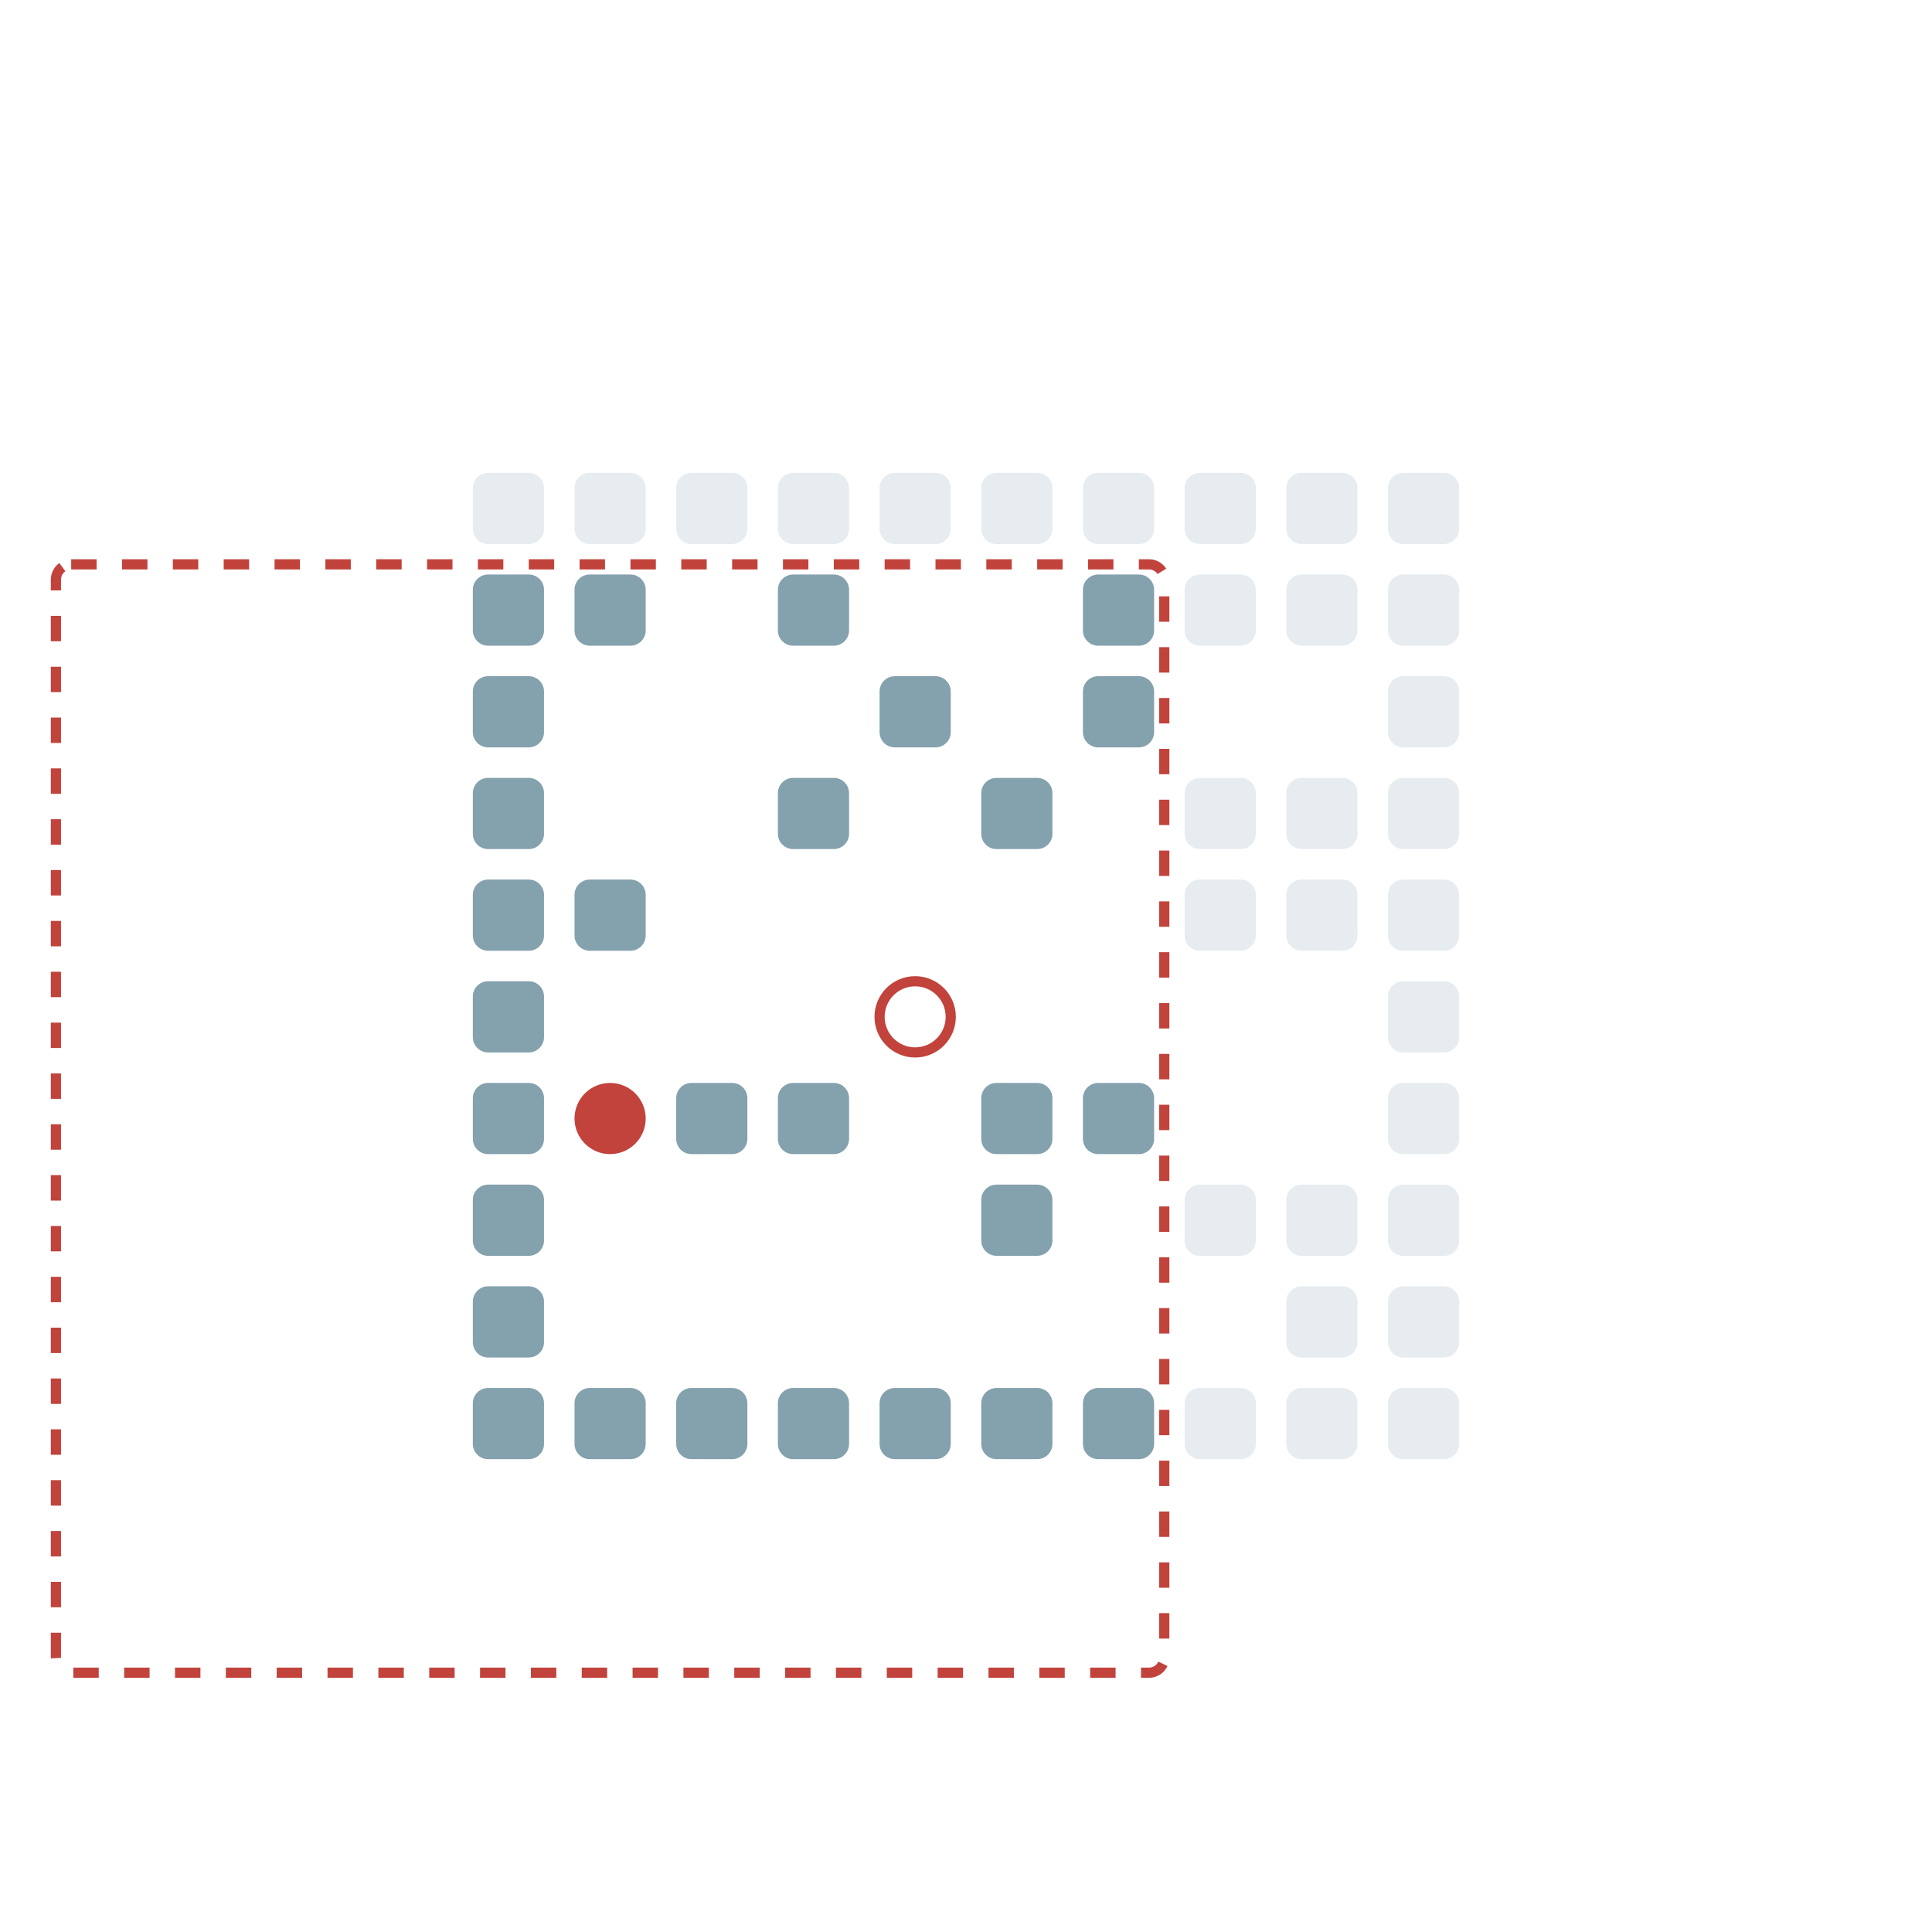
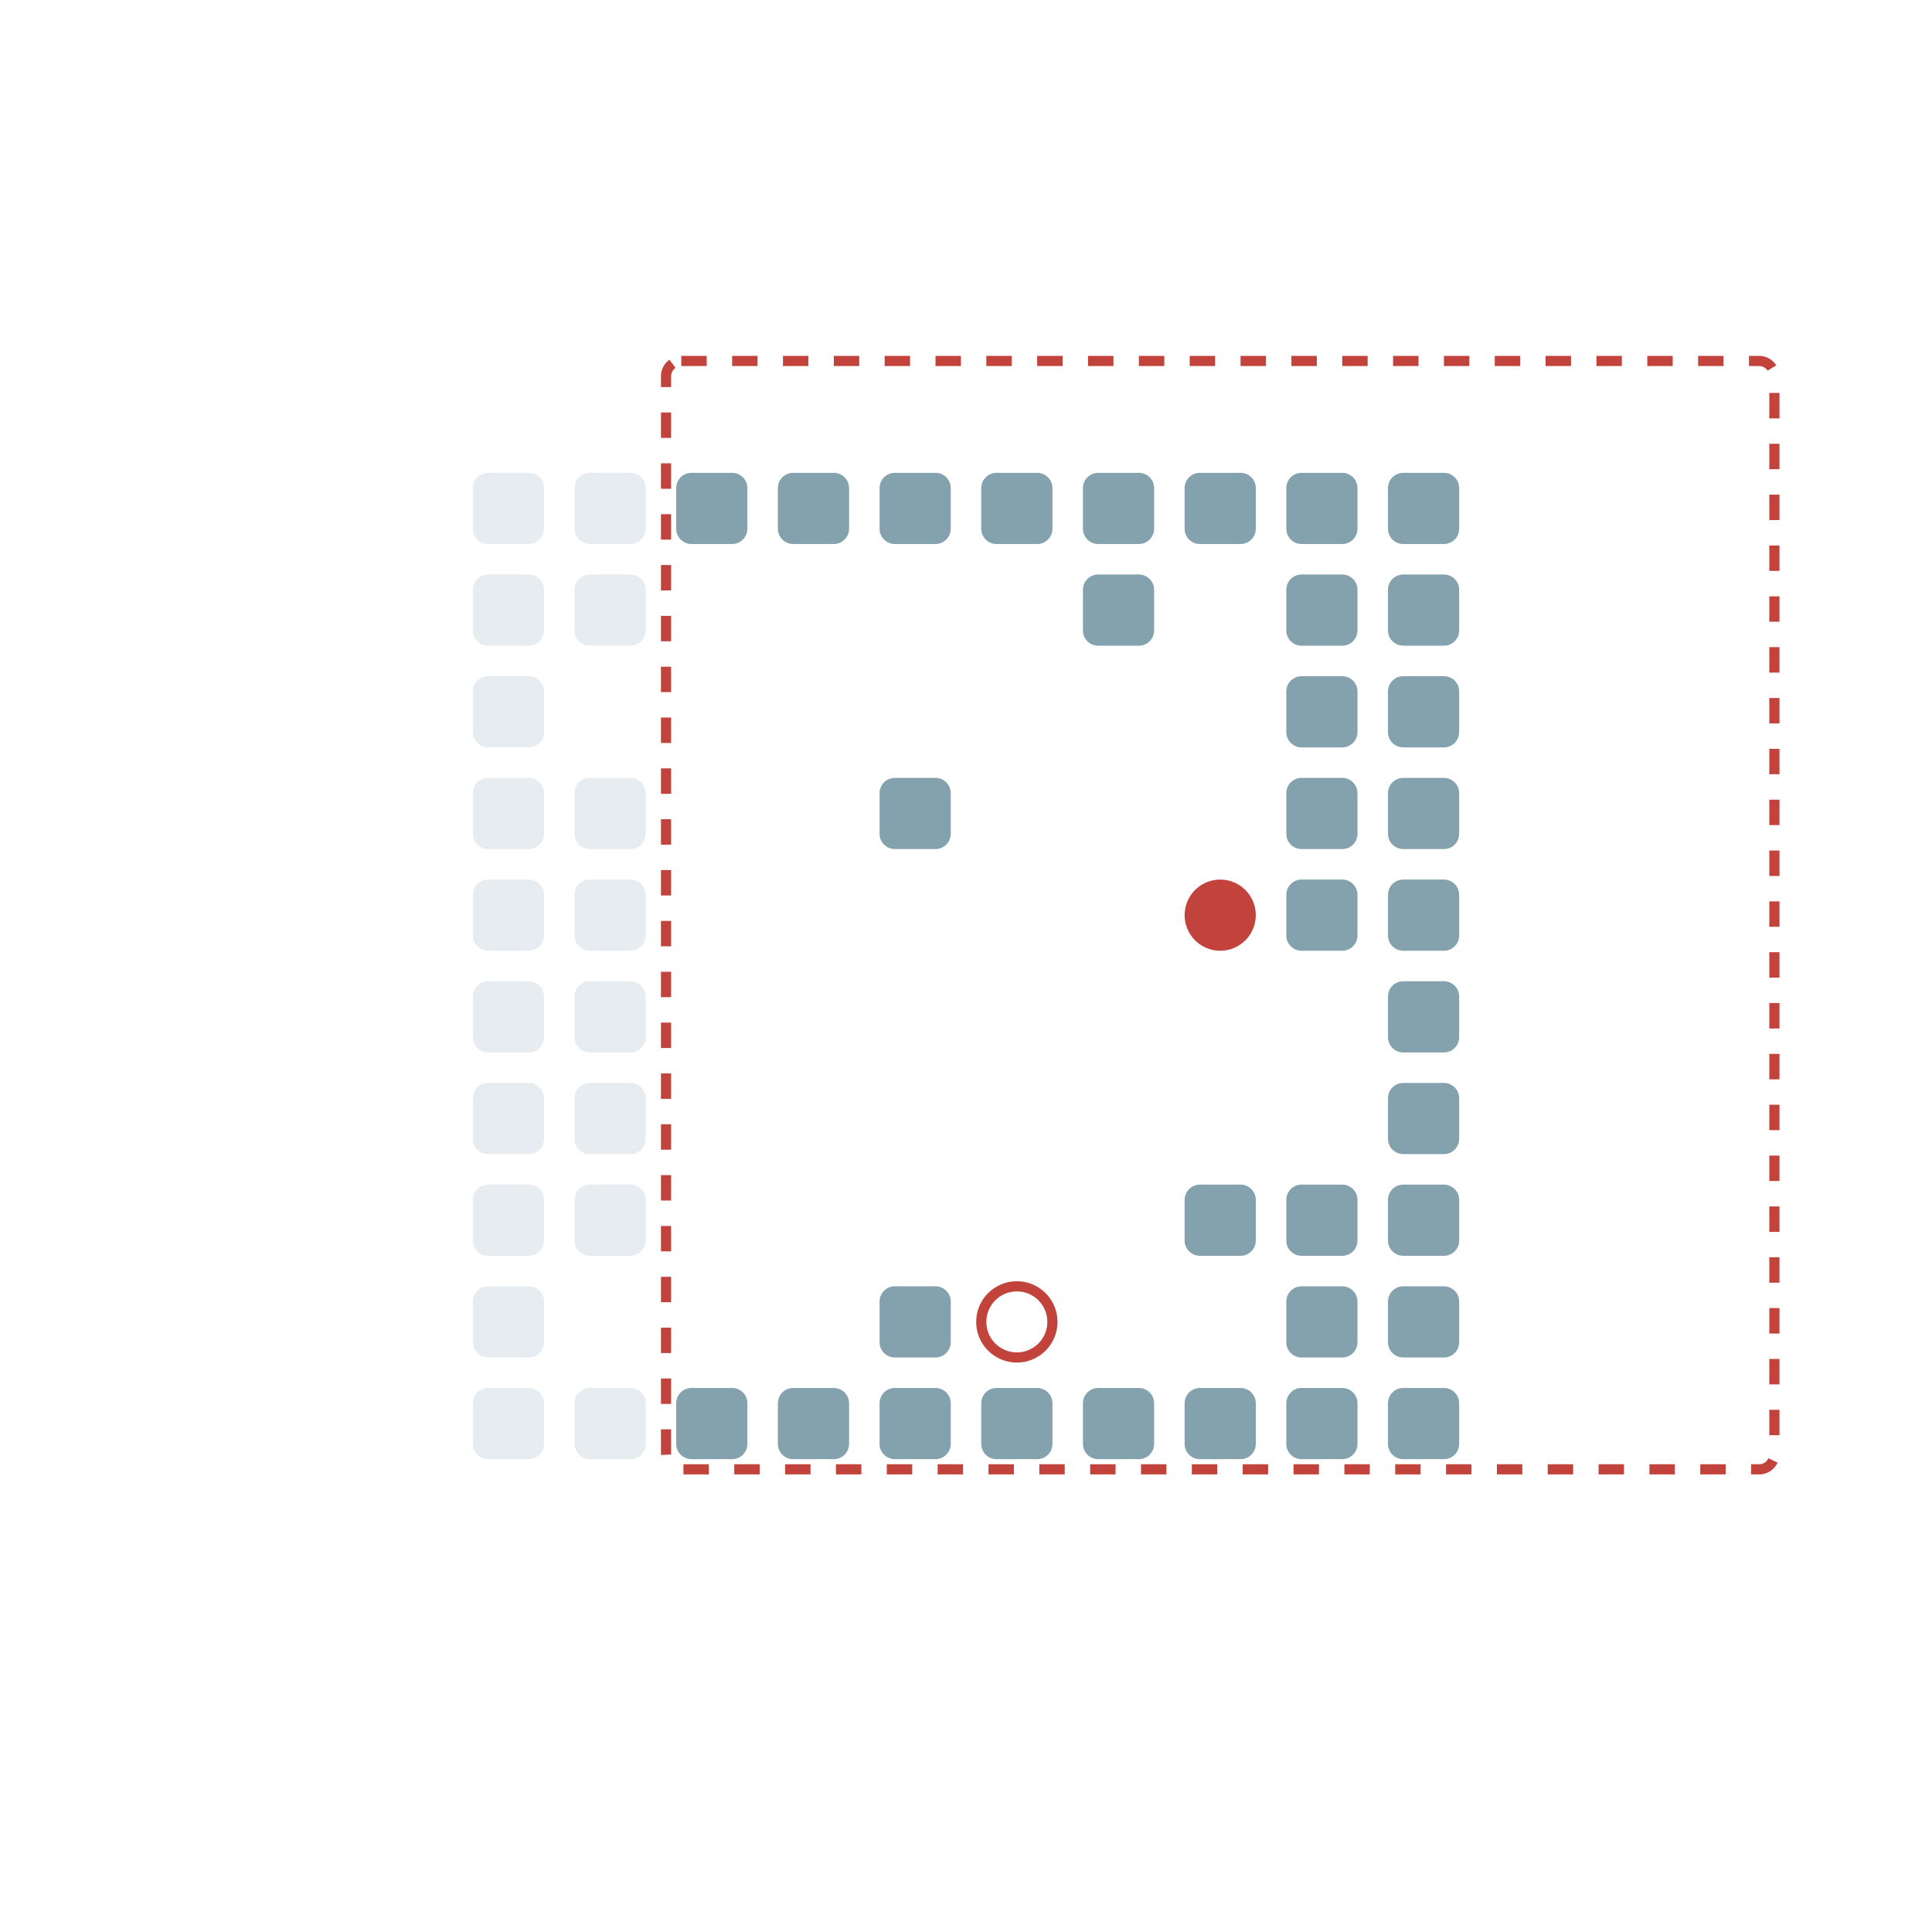
<svg xmlns="http://www.w3.org/2000/svg" width="190" height="190" viewBox="0 -1900 1900 1900">
  <defs>

</defs>
-   <rect fill="#84A1AE" height="70" rx="15" width="70" x="465" y="-535">
-     <animate attributeName="opacity" dur="1.4s" keyTimes="0.0;0.167;1.0" repeatCount="indefinite" values="1.0;1.0;1.0" />
+   <rect fill="#84A1AE" height="70" opacity="0.2" rx="15" width="70" x="465" y="-535">
+     <animate attributeName="opacity" dur="3.64s" keyTimes="0.0;0.071;0.786;0.857;1.0" repeatCount="indefinite" values="0.2;0.2;0.2;1.0;1.0" />
  </rect>
-   <rect fill="#84A1AE" height="70" rx="15" width="70" x="465" y="-635">
-     <animate attributeName="opacity" dur="1.4s" keyTimes="0.0;0.167;1.0" repeatCount="indefinite" values="1.0;1.0;1.0" />
+   <rect fill="#84A1AE" height="70" opacity="0.2" rx="15" width="70" x="465" y="-635">
+     <animate attributeName="opacity" dur="3.64s" keyTimes="0.0;0.071;0.786;0.857;1.0" repeatCount="indefinite" values="0.2;0.2;0.2;1.0;1.0" />
  </rect>
-   <rect fill="#84A1AE" height="70" rx="15" width="70" x="465" y="-735">
-     <animate attributeName="opacity" dur="1.4s" keyTimes="0.0;0.167;1.0" repeatCount="indefinite" values="1.0;1.0;1.0" />
+   <rect fill="#84A1AE" height="70" opacity="0.2" rx="15" width="70" x="465" y="-735">
+     <animate attributeName="opacity" dur="3.64s" keyTimes="0.0;0.071;0.786;0.857;1.0" repeatCount="indefinite" values="0.2;0.2;0.2;1.0;1.0" />
  </rect>
-   <rect fill="#84A1AE" height="70" rx="15" width="70" x="465" y="-835">
-     <animate attributeName="opacity" dur="1.4s" keyTimes="0.0;0.167;1.0" repeatCount="indefinite" values="1.0;1.0;1.0" />
+   <rect fill="#84A1AE" height="70" opacity="0.2" rx="15" width="70" x="465" y="-835">
+     <animate attributeName="opacity" dur="3.64s" keyTimes="0.0;0.071;0.786;0.857;1.0" repeatCount="indefinite" values="0.2;0.2;0.2;1.0;1.0" />
  </rect>
-   <rect fill="#84A1AE" height="70" rx="15" width="70" x="465" y="-935">
-     <animate attributeName="opacity" dur="1.4s" keyTimes="0.0;0.167;1.0" repeatCount="indefinite" values="1.0;1.0;1.0" />
+   <rect fill="#84A1AE" height="70" opacity="0.2" rx="15" width="70" x="465" y="-935">
+     <animate attributeName="opacity" dur="3.64s" keyTimes="0.0;0.071;0.786;0.857;1.0" repeatCount="indefinite" values="0.2;0.2;0.2;1.0;1.0" />
  </rect>
-   <rect fill="#84A1AE" height="70" rx="15" width="70" x="465" y="-1035">
-     <animate attributeName="opacity" dur="1.4s" keyTimes="0.0;0.167;1.0" repeatCount="indefinite" values="1.0;1.0;1.0" />
+   <rect fill="#84A1AE" height="70" opacity="0.2" rx="15" width="70" x="465" y="-1035">
+     <animate attributeName="opacity" dur="3.64s" keyTimes="0.0;0.071;0.786;0.857;1.0" repeatCount="indefinite" values="0.2;0.2;0.2;1.0;1.0" />
  </rect>
-   <rect fill="#84A1AE" height="70" rx="15" width="70" x="465" y="-1135">
-     <animate attributeName="opacity" dur="1.4s" keyTimes="0.0;0.167;1.0" repeatCount="indefinite" values="1.0;1.0;1.0" />
+   <rect fill="#84A1AE" height="70" opacity="0.2" rx="15" width="70" x="465" y="-1135">
+     <animate attributeName="opacity" dur="3.64s" keyTimes="0.0;0.071;0.786;0.857;1.0" repeatCount="indefinite" values="0.2;0.2;0.2;1.0;1.0" />
  </rect>
-   <rect fill="#84A1AE" height="70" rx="15" width="70" x="465" y="-1235">
-     <animate attributeName="opacity" dur="1.4s" keyTimes="0.0;0.167;1.0" repeatCount="indefinite" values="1.0;1.0;1.0" />
+   <rect fill="#84A1AE" height="70" opacity="0.2" rx="15" width="70" x="465" y="-1235">
+     <animate attributeName="opacity" dur="3.64s" keyTimes="0.0;0.071;0.786;0.857;1.0" repeatCount="indefinite" values="0.2;0.2;0.2;1.0;1.0" />
  </rect>
-   <rect fill="#84A1AE" height="70" rx="15" width="70" x="465" y="-1335">
-     <animate attributeName="opacity" dur="1.4s" keyTimes="0.0;0.167;1.0" repeatCount="indefinite" values="1.0;1.0;1.0" />
+   <rect fill="#84A1AE" height="70" opacity="0.2" rx="15" width="70" x="465" y="-1335">
+     <animate attributeName="opacity" dur="3.64s" keyTimes="0.0;0.071;1.0" repeatCount="indefinite" values="0.2;0.2;0.2" />
  </rect>
  <rect fill="#84A1AE" height="70" opacity="0.2" rx="15" width="70" x="465" y="-1435">
-     <animate attributeName="opacity" dur="1.4s" keyTimes="0.0;0.167;0.333;1.0" repeatCount="indefinite" values="0.2;0.2;1.0;1.0" />
+     <animate attributeName="opacity" dur="3.64s" keyTimes="0.0;0.071;1.0" repeatCount="indefinite" values="0.2;0.2;0.2" />
  </rect>
-   <rect fill="#84A1AE" height="70" rx="15" width="70" x="565" y="-535">
-     <animate attributeName="opacity" dur="1.4s" keyTimes="0.0;0.167;1.0" repeatCount="indefinite" values="1.0;1.0;1.0" />
+   <rect fill="#84A1AE" height="70" opacity="0.2" rx="15" width="70" x="565" y="-535">
+     <animate attributeName="opacity" dur="3.64s" keyTimes="0.0;0.071;0.357;0.429;1.0" repeatCount="indefinite" values="0.2;0.2;0.2;1.0;1.0" />
  </rect>
-   <rect fill="#84A1AE" height="70" rx="15" width="70" x="565" y="-1035">
-     <animate attributeName="opacity" dur="1.4s" keyTimes="0.0;0.167;1.0" repeatCount="indefinite" values="1.0;1.0;1.0" />
+   <rect fill="#84A1AE" height="70" opacity="0.2" rx="15" width="70" x="565" y="-735">
+     <animate attributeName="opacity" dur="3.64s" keyTimes="0.0;0.071;0.214;0.286;1.0" repeatCount="indefinite" values="0.2;0.2;0.2;1.0;1.0" />
  </rect>
-   <rect fill="#84A1AE" height="70" rx="15" width="70" x="565" y="-1335">
-     <animate attributeName="opacity" dur="1.4s" keyTimes="0.0;0.167;1.0" repeatCount="indefinite" values="1.0;1.0;1.0" />
+   <rect fill="#84A1AE" height="70" opacity="0.2" rx="15" width="70" x="565" y="-835">
+     <animate attributeName="opacity" dur="3.64s" keyTimes="0.0;0.071;0.214;0.286;1.0" repeatCount="indefinite" values="0.2;0.2;0.2;1.0;1.0" />
+   </rect>
+   <rect fill="#84A1AE" height="70" opacity="0.2" rx="15" width="70" x="565" y="-935">
+     <animate attributeName="opacity" dur="3.64s" keyTimes="0.0;0.071;0.214;0.286;1.0" repeatCount="indefinite" values="0.2;0.2;0.2;1.0;1.0" />
+   </rect>
+   <rect fill="#84A1AE" height="70" opacity="0.2" rx="15" width="70" x="565" y="-1035">
+     <animate attributeName="opacity" dur="3.64s" keyTimes="0.0;0.071;0.214;0.286;1.0" repeatCount="indefinite" values="0.2;0.2;0.2;1.0;1.0" />
+   </rect>
+   <rect fill="#84A1AE" height="70" opacity="0.2" rx="15" width="70" x="565" y="-1135">
+     <animate attributeName="opacity" dur="3.64s" keyTimes="0.0;0.071;0.214;0.286;1.0" repeatCount="indefinite" values="0.2;0.2;0.2;1.0;1.0" />
+   </rect>
+   <rect fill="#84A1AE" height="70" opacity="0.2" rx="15" width="70" x="565" y="-1335">
+     <animate attributeName="opacity" dur="3.64s" keyTimes="0.0;0.071;0.214;0.286;1.0" repeatCount="indefinite" values="0.2;0.2;0.2;1.0;1.0" />
  </rect>
  <rect fill="#84A1AE" height="70" opacity="0.2" rx="15" width="70" x="565" y="-1435">
-     <animate attributeName="opacity" dur="1.4s" keyTimes="0.0;0.167;0.333;1.0" repeatCount="indefinite" values="0.2;0.2;1.0;1.0" />
+     <animate attributeName="opacity" dur="3.64s" keyTimes="0.0;0.071;0.214;0.286;1.0" repeatCount="indefinite" values="0.2;0.2;0.2;1.0;1.0" />
  </rect>
  <rect fill="#84A1AE" height="70" rx="15" width="70" x="665" y="-535">
-     <animate attributeName="opacity" dur="1.4s" keyTimes="0.0;0.167;1.0" repeatCount="indefinite" values="1.0;1.0;1.0" />
+     <animate attributeName="opacity" dur="3.64s" keyTimes="0.0;0.071;1.0" repeatCount="indefinite" values="1.0;1.0;1.0" />
  </rect>
-   <rect fill="#84A1AE" height="70" rx="15" width="70" x="665" y="-835">
-     <animate attributeName="opacity" dur="1.4s" keyTimes="0.0;0.167;1.0" repeatCount="indefinite" values="1.0;1.0;1.0" />
-   </rect>
-   <rect fill="#84A1AE" height="70" opacity="0.2" rx="15" width="70" x="665" y="-1435">
-     <animate attributeName="opacity" dur="1.4s" keyTimes="0.0;0.167;0.333;1.0" repeatCount="indefinite" values="0.2;0.2;1.0;1.0" />
+   <rect fill="#84A1AE" height="70" rx="15" width="70" x="665" y="-1435">
+     <animate attributeName="opacity" dur="3.64s" keyTimes="0.0;0.071;1.0" repeatCount="indefinite" values="1.0;1.0;1.0" />
  </rect>
  <rect fill="#84A1AE" height="70" rx="15" width="70" x="765" y="-535">
-     <animate attributeName="opacity" dur="1.4s" keyTimes="0.0;0.167;1.0" repeatCount="indefinite" values="1.0;1.0;1.0" />
+     <animate attributeName="opacity" dur="3.64s" keyTimes="0.0;0.071;1.0" repeatCount="indefinite" values="1.0;1.0;1.0" />
  </rect>
-   <rect fill="#84A1AE" height="70" rx="15" width="70" x="765" y="-835">
-     <animate attributeName="opacity" dur="1.4s" keyTimes="0.0;0.167;1.0" repeatCount="indefinite" values="1.0;1.0;1.0" />
-   </rect>
-   <rect fill="#84A1AE" height="70" rx="15" width="70" x="765" y="-1135">
-     <animate attributeName="opacity" dur="1.4s" keyTimes="0.0;0.167;1.0" repeatCount="indefinite" values="1.0;1.0;1.0" />
-   </rect>
-   <rect fill="#84A1AE" height="70" rx="15" width="70" x="765" y="-1335">
-     <animate attributeName="opacity" dur="1.4s" keyTimes="0.0;0.167;1.0" repeatCount="indefinite" values="1.0;1.0;1.0" />
-   </rect>
-   <rect fill="#84A1AE" height="70" opacity="0.2" rx="15" width="70" x="765" y="-1435">
-     <animate attributeName="opacity" dur="1.4s" keyTimes="0.0;0.167;0.333;1.0" repeatCount="indefinite" values="0.2;0.2;1.0;1.0" />
+   <rect fill="#84A1AE" height="70" rx="15" width="70" x="765" y="-1435">
+     <animate attributeName="opacity" dur="3.64s" keyTimes="0.0;0.071;1.0" repeatCount="indefinite" values="1.0;1.0;1.0" />
  </rect>
  <rect fill="#84A1AE" height="70" rx="15" width="70" x="865" y="-535">
-     <animate attributeName="opacity" dur="1.4s" keyTimes="0.0;0.167;1.0" repeatCount="indefinite" values="1.0;1.0;1.0" />
+     <animate attributeName="opacity" dur="3.64s" keyTimes="0.0;0.071;1.0" repeatCount="indefinite" values="1.0;1.0;1.0" />
  </rect>
-   <rect fill="#84A1AE" height="70" rx="15" width="70" x="865" y="-1235">
-     <animate attributeName="opacity" dur="1.4s" keyTimes="0.0;0.167;1.0" repeatCount="indefinite" values="1.0;1.0;1.0" />
+   <rect fill="#84A1AE" height="70" rx="15" width="70" x="865" y="-635">
+     <animate attributeName="opacity" dur="3.64s" keyTimes="0.0;0.071;1.0" repeatCount="indefinite" values="1.0;1.0;1.0" />
  </rect>
-   <rect fill="#84A1AE" height="70" opacity="0.2" rx="15" width="70" x="865" y="-1435">
-     <animate attributeName="opacity" dur="1.4s" keyTimes="0.0;0.167;0.333;1.0" repeatCount="indefinite" values="0.2;0.2;1.0;1.0" />
+   <rect fill="#84A1AE" height="70" rx="15" width="70" x="865" y="-1135">
+     <animate attributeName="opacity" dur="3.64s" keyTimes="0.0;0.071;1.0" repeatCount="indefinite" values="1.0;1.0;1.0" />
+   </rect>
+   <rect fill="#84A1AE" height="70" rx="15" width="70" x="865" y="-1435">
+     <animate attributeName="opacity" dur="3.64s" keyTimes="0.0;0.071;1.0" repeatCount="indefinite" values="1.0;1.0;1.0" />
  </rect>
  <rect fill="#84A1AE" height="70" rx="15" width="70" x="965" y="-535">
-     <animate attributeName="opacity" dur="1.4s" keyTimes="0.0;0.167;1.0" repeatCount="indefinite" values="1.0;1.0;1.0" />
+     <animate attributeName="opacity" dur="3.64s" keyTimes="0.0;0.071;1.0" repeatCount="indefinite" values="1.0;1.0;1.0" />
  </rect>
-   <rect fill="#84A1AE" height="70" rx="15" width="70" x="965" y="-735">
-     <animate attributeName="opacity" dur="1.4s" keyTimes="0.0;0.167;1.0" repeatCount="indefinite" values="1.0;1.0;1.0" />
-   </rect>
-   <rect fill="#84A1AE" height="70" rx="15" width="70" x="965" y="-835">
-     <animate attributeName="opacity" dur="1.4s" keyTimes="0.0;0.167;1.0" repeatCount="indefinite" values="1.0;1.0;1.0" />
-   </rect>
-   <rect fill="#84A1AE" height="70" rx="15" width="70" x="965" y="-1135">
-     <animate attributeName="opacity" dur="1.4s" keyTimes="0.0;0.167;1.0" repeatCount="indefinite" values="1.0;1.0;1.0" />
-   </rect>
-   <rect fill="#84A1AE" height="70" opacity="0.2" rx="15" width="70" x="965" y="-1435">
-     <animate attributeName="opacity" dur="1.4s" keyTimes="0.0;0.167;0.333;1.0" repeatCount="indefinite" values="0.2;0.2;1.0;1.0" />
+   <rect fill="#84A1AE" height="70" rx="15" width="70" x="965" y="-1435">
+     <animate attributeName="opacity" dur="3.64s" keyTimes="0.0;0.071;1.0" repeatCount="indefinite" values="1.0;1.0;1.0" />
  </rect>
  <rect fill="#84A1AE" height="70" rx="15" width="70" x="1065" y="-535">
-     <animate attributeName="opacity" dur="1.4s" keyTimes="0.0;0.167;1.0" repeatCount="indefinite" values="1.0;1.0;1.0" />
-   </rect>
-   <rect fill="#84A1AE" height="70" rx="15" width="70" x="1065" y="-835">
-     <animate attributeName="opacity" dur="1.4s" keyTimes="0.0;0.167;1.0" repeatCount="indefinite" values="1.0;1.0;1.0" />
-   </rect>
-   <rect fill="#84A1AE" height="70" rx="15" width="70" x="1065" y="-1235">
-     <animate attributeName="opacity" dur="1.4s" keyTimes="0.0;0.167;1.0" repeatCount="indefinite" values="1.0;1.0;1.0" />
+     <animate attributeName="opacity" dur="3.64s" keyTimes="0.0;0.071;1.0" repeatCount="indefinite" values="1.0;1.0;1.0" />
  </rect>
  <rect fill="#84A1AE" height="70" rx="15" width="70" x="1065" y="-1335">
-     <animate attributeName="opacity" dur="1.4s" keyTimes="0.0;0.167;1.0" repeatCount="indefinite" values="1.0;1.0;1.0" />
+     <animate attributeName="opacity" dur="3.64s" keyTimes="0.0;0.071;1.0" repeatCount="indefinite" values="1.0;1.0;1.0" />
  </rect>
-   <rect fill="#84A1AE" height="70" opacity="0.2" rx="15" width="70" x="1065" y="-1435">
-     <animate attributeName="opacity" dur="1.4s" keyTimes="0.0;0.167;0.333;1.0" repeatCount="indefinite" values="0.2;0.2;1.0;1.0" />
+   <rect fill="#84A1AE" height="70" rx="15" width="70" x="1065" y="-1435">
+     <animate attributeName="opacity" dur="3.64s" keyTimes="0.0;0.071;1.0" repeatCount="indefinite" values="1.0;1.0;1.0" />
  </rect>
-   <rect fill="#84A1AE" height="70" opacity="0.2" rx="15" width="70" x="1165" y="-535">
-     <animate attributeName="opacity" dur="1.4s" keyTimes="0.0;0.167;0.333;0.5;1.0" repeatCount="indefinite" values="0.2;0.2;0.2;1.0;1.0" />
+   <rect fill="#84A1AE" height="70" rx="15" width="70" x="1165" y="-535">
+     <animate attributeName="opacity" dur="3.64s" keyTimes="0.0;0.071;1.0" repeatCount="indefinite" values="1.0;1.0;1.0" />
  </rect>
-   <rect fill="#84A1AE" height="70" opacity="0.2" rx="15" width="70" x="1165" y="-735">
-     <animate attributeName="opacity" dur="1.4s" keyTimes="0.0;0.167;0.333;0.5;1.0" repeatCount="indefinite" values="0.2;0.2;0.2;1.0;1.0" />
+   <rect fill="#84A1AE" height="70" rx="15" width="70" x="1165" y="-735">
+     <animate attributeName="opacity" dur="3.64s" keyTimes="0.0;0.071;1.0" repeatCount="indefinite" values="1.0;1.0;1.0" />
  </rect>
-   <rect fill="#84A1AE" height="70" opacity="0.2" rx="15" width="70" x="1165" y="-1035">
-     <animate attributeName="opacity" dur="1.4s" keyTimes="0.0;0.167;0.333;0.5;1.0" repeatCount="indefinite" values="0.2;0.2;0.2;1.0;1.0" />
+   <rect fill="#84A1AE" height="70" rx="15" width="70" x="1165" y="-1435">
+     <animate attributeName="opacity" dur="3.64s" keyTimes="0.0;0.071;1.0" repeatCount="indefinite" values="1.0;1.0;1.0" />
  </rect>
-   <rect fill="#84A1AE" height="70" opacity="0.2" rx="15" width="70" x="1165" y="-1135">
-     <animate attributeName="opacity" dur="1.4s" keyTimes="0.0;0.167;0.333;0.5;1.0" repeatCount="indefinite" values="0.2;0.2;0.2;1.0;1.0" />
+   <rect fill="#84A1AE" height="70" rx="15" width="70" x="1265" y="-535">
+     <animate attributeName="opacity" dur="3.64s" keyTimes="0.0;0.071;1.0" repeatCount="indefinite" values="1.0;1.0;1.0" />
  </rect>
-   <rect fill="#84A1AE" height="70" opacity="0.2" rx="15" width="70" x="1165" y="-1335">
-     <animate attributeName="opacity" dur="1.4s" keyTimes="0.0;0.167;0.333;0.5;1.0" repeatCount="indefinite" values="0.2;0.2;0.2;1.0;1.0" />
+   <rect fill="#84A1AE" height="70" rx="15" width="70" x="1265" y="-635">
+     <animate attributeName="opacity" dur="3.64s" keyTimes="0.0;0.071;1.0" repeatCount="indefinite" values="1.0;1.0;1.0" />
  </rect>
-   <rect fill="#84A1AE" height="70" opacity="0.2" rx="15" width="70" x="1165" y="-1435">
-     <animate attributeName="opacity" dur="1.4s" keyTimes="0.0;0.167;0.333;0.5;1.0" repeatCount="indefinite" values="0.2;0.2;0.2;1.0;1.0" />
+   <rect fill="#84A1AE" height="70" rx="15" width="70" x="1265" y="-735">
+     <animate attributeName="opacity" dur="3.64s" keyTimes="0.0;0.071;1.0" repeatCount="indefinite" values="1.0;1.0;1.0" />
  </rect>
-   <rect fill="#84A1AE" height="70" opacity="0.2" rx="15" width="70" x="1265" y="-535">
-     <animate attributeName="opacity" dur="1.4s" keyTimes="0.0;0.167;0.5;0.667;1.0" repeatCount="indefinite" values="0.2;0.2;0.2;1.0;1.0" />
+   <rect fill="#84A1AE" height="70" rx="15" width="70" x="1265" y="-1035">
+     <animate attributeName="opacity" dur="3.64s" keyTimes="0.0;0.071;1.0" repeatCount="indefinite" values="1.0;1.0;1.0" />
  </rect>
-   <rect fill="#84A1AE" height="70" opacity="0.2" rx="15" width="70" x="1265" y="-635">
-     <animate attributeName="opacity" dur="1.4s" keyTimes="0.0;0.167;0.5;0.667;1.0" repeatCount="indefinite" values="0.2;0.2;0.2;1.0;1.0" />
+   <rect fill="#84A1AE" height="70" rx="15" width="70" x="1265" y="-1135">
+     <animate attributeName="opacity" dur="3.64s" keyTimes="0.0;0.071;1.0" repeatCount="indefinite" values="1.0;1.0;1.0" />
  </rect>
-   <rect fill="#84A1AE" height="70" opacity="0.2" rx="15" width="70" x="1265" y="-735">
-     <animate attributeName="opacity" dur="1.4s" keyTimes="0.0;0.167;0.5;0.667;1.0" repeatCount="indefinite" values="0.2;0.2;0.2;1.0;1.0" />
+   <rect fill="#84A1AE" height="70" rx="15" width="70" x="1265" y="-1235">
+     <animate attributeName="opacity" dur="3.64s" keyTimes="0.0;0.071;1.0" repeatCount="indefinite" values="1.0;1.0;1.0" />
  </rect>
-   <rect fill="#84A1AE" height="70" opacity="0.2" rx="15" width="70" x="1265" y="-1035">
-     <animate attributeName="opacity" dur="1.4s" keyTimes="0.0;0.167;0.5;0.667;1.0" repeatCount="indefinite" values="0.2;0.2;0.2;1.0;1.0" />
+   <rect fill="#84A1AE" height="70" rx="15" width="70" x="1265" y="-1335">
+     <animate attributeName="opacity" dur="3.64s" keyTimes="0.0;0.071;1.0" repeatCount="indefinite" values="1.0;1.0;1.0" />
  </rect>
-   <rect fill="#84A1AE" height="70" opacity="0.2" rx="15" width="70" x="1265" y="-1135">
-     <animate attributeName="opacity" dur="1.4s" keyTimes="0.0;0.167;0.5;0.667;1.0" repeatCount="indefinite" values="0.2;0.2;0.2;1.0;1.0" />
+   <rect fill="#84A1AE" height="70" rx="15" width="70" x="1265" y="-1435">
+     <animate attributeName="opacity" dur="3.64s" keyTimes="0.0;0.071;1.0" repeatCount="indefinite" values="1.0;1.0;1.0" />
  </rect>
-   <rect fill="#84A1AE" height="70" opacity="0.2" rx="15" width="70" x="1265" y="-1335">
-     <animate attributeName="opacity" dur="1.4s" keyTimes="0.0;0.167;0.5;0.667;1.0" repeatCount="indefinite" values="0.2;0.2;0.2;1.0;1.0" />
+   <rect fill="#84A1AE" height="70" rx="15" width="70" x="1365" y="-535">
+     <animate attributeName="opacity" dur="3.64s" keyTimes="0.0;0.071;1.0" repeatCount="indefinite" values="1.0;1.0;1.0" />
  </rect>
-   <rect fill="#84A1AE" height="70" opacity="0.2" rx="15" width="70" x="1265" y="-1435">
-     <animate attributeName="opacity" dur="1.4s" keyTimes="0.0;0.167;0.5;0.667;1.0" repeatCount="indefinite" values="0.2;0.2;0.2;1.0;1.0" />
+   <rect fill="#84A1AE" height="70" rx="15" width="70" x="1365" y="-635">
+     <animate attributeName="opacity" dur="3.64s" keyTimes="0.0;0.071;1.0" repeatCount="indefinite" values="1.0;1.0;1.0" />
  </rect>
-   <rect fill="#84A1AE" height="70" opacity="0.2" rx="15" width="70" x="1365" y="-535">
-     <animate attributeName="opacity" dur="1.4s" keyTimes="0.0;0.167;0.667;0.833;1.0" repeatCount="indefinite" values="0.2;0.2;0.2;1.0;1.0" />
+   <rect fill="#84A1AE" height="70" rx="15" width="70" x="1365" y="-735">
+     <animate attributeName="opacity" dur="3.64s" keyTimes="0.0;0.071;1.0" repeatCount="indefinite" values="1.0;1.0;1.0" />
  </rect>
-   <rect fill="#84A1AE" height="70" opacity="0.2" rx="15" width="70" x="1365" y="-635">
-     <animate attributeName="opacity" dur="1.4s" keyTimes="0.0;0.167;0.667;0.833;1.0" repeatCount="indefinite" values="0.2;0.2;0.2;1.0;1.0" />
+   <rect fill="#84A1AE" height="70" rx="15" width="70" x="1365" y="-835">
+     <animate attributeName="opacity" dur="3.64s" keyTimes="0.0;0.071;1.0" repeatCount="indefinite" values="1.0;1.0;1.0" />
  </rect>
-   <rect fill="#84A1AE" height="70" opacity="0.2" rx="15" width="70" x="1365" y="-735">
-     <animate attributeName="opacity" dur="1.4s" keyTimes="0.0;0.167;0.667;0.833;1.0" repeatCount="indefinite" values="0.2;0.2;0.2;1.0;1.0" />
+   <rect fill="#84A1AE" height="70" rx="15" width="70" x="1365" y="-935">
+     <animate attributeName="opacity" dur="3.64s" keyTimes="0.0;0.071;1.0" repeatCount="indefinite" values="1.0;1.0;1.0" />
  </rect>
-   <rect fill="#84A1AE" height="70" opacity="0.2" rx="15" width="70" x="1365" y="-835">
-     <animate attributeName="opacity" dur="1.4s" keyTimes="0.0;0.167;0.667;0.833;1.0" repeatCount="indefinite" values="0.2;0.2;0.2;1.0;1.0" />
+   <rect fill="#84A1AE" height="70" rx="15" width="70" x="1365" y="-1035">
+     <animate attributeName="opacity" dur="3.64s" keyTimes="0.0;0.071;1.0" repeatCount="indefinite" values="1.0;1.0;1.0" />
  </rect>
-   <rect fill="#84A1AE" height="70" opacity="0.2" rx="15" width="70" x="1365" y="-935">
-     <animate attributeName="opacity" dur="1.4s" keyTimes="0.0;0.167;0.667;0.833;1.0" repeatCount="indefinite" values="0.2;0.2;0.2;1.0;1.0" />
+   <rect fill="#84A1AE" height="70" rx="15" width="70" x="1365" y="-1135">
+     <animate attributeName="opacity" dur="3.64s" keyTimes="0.0;0.071;1.0" repeatCount="indefinite" values="1.0;1.0;1.0" />
  </rect>
-   <rect fill="#84A1AE" height="70" opacity="0.2" rx="15" width="70" x="1365" y="-1035">
-     <animate attributeName="opacity" dur="1.4s" keyTimes="0.0;0.167;0.667;0.833;1.0" repeatCount="indefinite" values="0.2;0.2;0.2;1.0;1.0" />
+   <rect fill="#84A1AE" height="70" rx="15" width="70" x="1365" y="-1235">
+     <animate attributeName="opacity" dur="3.64s" keyTimes="0.0;0.071;1.0" repeatCount="indefinite" values="1.0;1.0;1.0" />
  </rect>
-   <rect fill="#84A1AE" height="70" opacity="0.2" rx="15" width="70" x="1365" y="-1135">
-     <animate attributeName="opacity" dur="1.4s" keyTimes="0.0;0.167;0.667;0.833;1.0" repeatCount="indefinite" values="0.2;0.2;0.2;1.0;1.0" />
+   <rect fill="#84A1AE" height="70" rx="15" width="70" x="1365" y="-1335">
+     <animate attributeName="opacity" dur="3.64s" keyTimes="0.0;0.071;1.0" repeatCount="indefinite" values="1.0;1.0;1.0" />
  </rect>
-   <rect fill="#84A1AE" height="70" opacity="0.2" rx="15" width="70" x="1365" y="-1235">
-     <animate attributeName="opacity" dur="1.4s" keyTimes="0.0;0.167;0.667;0.833;1.0" repeatCount="indefinite" values="0.2;0.2;0.2;1.0;1.0" />
+   <rect fill="#84A1AE" height="70" rx="15" width="70" x="1365" y="-1435">
+     <animate attributeName="opacity" dur="3.64s" keyTimes="0.0;0.071;1.0" repeatCount="indefinite" values="1.0;1.0;1.0" />
  </rect>
-   <rect fill="#84A1AE" height="70" opacity="0.2" rx="15" width="70" x="1365" y="-1335">
-     <animate attributeName="opacity" dur="1.4s" keyTimes="0.0;0.167;0.667;0.833;1.0" repeatCount="indefinite" values="0.2;0.2;0.2;1.0;1.0" />
-   </rect>
-   <rect fill="#84A1AE" height="70" opacity="0.2" rx="15" width="70" x="1365" y="-1435">
-     <animate attributeName="opacity" dur="1.4s" keyTimes="0.0;0.167;0.667;0.833;1.0" repeatCount="indefinite" values="0.2;0.2;0.2;1.0;1.0" />
-   </rect>
-   <circle cx="600" cy="-800" fill="#c1433c" r="35">
-     <animate attributeName="cy" dur="1.4s" keyTimes="0.0;0.167;0.333;1.0" repeatCount="indefinite" values="-800;-800;-900;-900" />
-     <animate attributeName="cx" dur="1.4s" keyTimes="0.0;0.167;0.333;0.5;0.667;0.833;1.0" repeatCount="indefinite" values="600;600;600;700;800;900;900" />
-     <animate attributeName="visibility" dur="1.4s" keyTimes="0.0;0.167;0.667;0.833;1.0" repeatCount="indefinite" values="visible;visible;visible;hidden;hidden" />
-     <animate attributeName="opacity" dur="1.4s" keyTimes="0.0;0.167;1.0" repeatCount="indefinite" values="1.0;1.0;1.0" />
+   <circle cx="1200" cy="-1000" fill="#c1433c" r="35">
+     <animate attributeName="cy" dur="3.64s" keyTimes="0.0;0.071;0.143;0.214;0.286;0.357;0.429;0.5;0.571;0.643;0.714;0.786;0.857;0.929;1.0" repeatCount="indefinite" values="-1000;-1000;-1100;-1200;-1200;-1100;-1000;-900;-800;-900;-800;-700;-700;-600;-600" />
+     <animate attributeName="cx" dur="3.64s" keyTimes="0.0;0.071;0.214;0.286;0.786;0.857;1.0" repeatCount="indefinite" values="1200;1200;1200;1100;1100;1000;1000" />
+     <animate attributeName="visibility" dur="3.64s" keyTimes="0.0;0.071;0.857;0.929;1.0" repeatCount="indefinite" values="visible;visible;visible;hidden;hidden" />
+     <animate attributeName="opacity" dur="3.64s" keyTimes="0.0;0.071;1.0" repeatCount="indefinite" values="1.0;1.0;1.0" />
  </circle>
-   <circle cx="900" cy="-900" fill="none" r="35" stroke="#c1433c" stroke-width="10">
-     <animate attributeName="visibility" dur="1.4s" keyTimes="0.0;0.167;0.667;0.833;1.0" repeatCount="indefinite" values="visible;visible;visible;hidden;hidden" />
+   <circle cx="1000" cy="-600" fill="none" r="35" stroke="#c1433c" stroke-width="10">
+     <animate attributeName="visibility" dur="3.64s" keyTimes="0.0;0.071;0.857;0.929;1.0" repeatCount="indefinite" values="visible;visible;visible;hidden;hidden" />
  </circle>
-   <rect fill="none" height="1090" rx="15" stroke="#c1433c" stroke-dasharray="25" stroke-width="10" width="1090" x="55" y="-1345">
-     <animate attributeName="x" dur="1.4s" keyTimes="0.0;0.167;0.333;0.5;0.667;0.833;1.0" repeatCount="indefinite" values="55;55;55;155;255;355;355" />
-     <animate attributeName="y" dur="1.4s" keyTimes="0.0;0.167;0.333;1.0" repeatCount="indefinite" values="-1345;-1345;-1445;-1445" />
-     <animate attributeName="visibility" dur="1.4s" keyTimes="0.0;0.167;0.667;0.833;1.0" repeatCount="indefinite" values="visible;visible;visible;hidden;hidden" />
+   <rect fill="none" height="1090" rx="15" stroke="#c1433c" stroke-dasharray="25" stroke-width="10" width="1090" x="655" y="-1545">
+     <animate attributeName="x" dur="3.64s" keyTimes="0.0;0.071;0.214;0.286;0.786;0.857;1.0" repeatCount="indefinite" values="655;655;655;555;555;455;455" />
+     <animate attributeName="y" dur="3.64s" keyTimes="0.0;0.071;0.143;0.214;0.286;0.357;0.429;0.5;0.571;0.643;0.714;0.786;0.857;0.929;1.0" repeatCount="indefinite" values="-1545;-1545;-1645;-1745;-1745;-1645;-1545;-1445;-1345;-1445;-1345;-1245;-1245;-1145;-1145" />
+     <animate attributeName="visibility" dur="3.64s" keyTimes="0.0;0.071;0.857;0.929;1.0" repeatCount="indefinite" values="visible;visible;visible;hidden;hidden" />
  </rect>
</svg>
